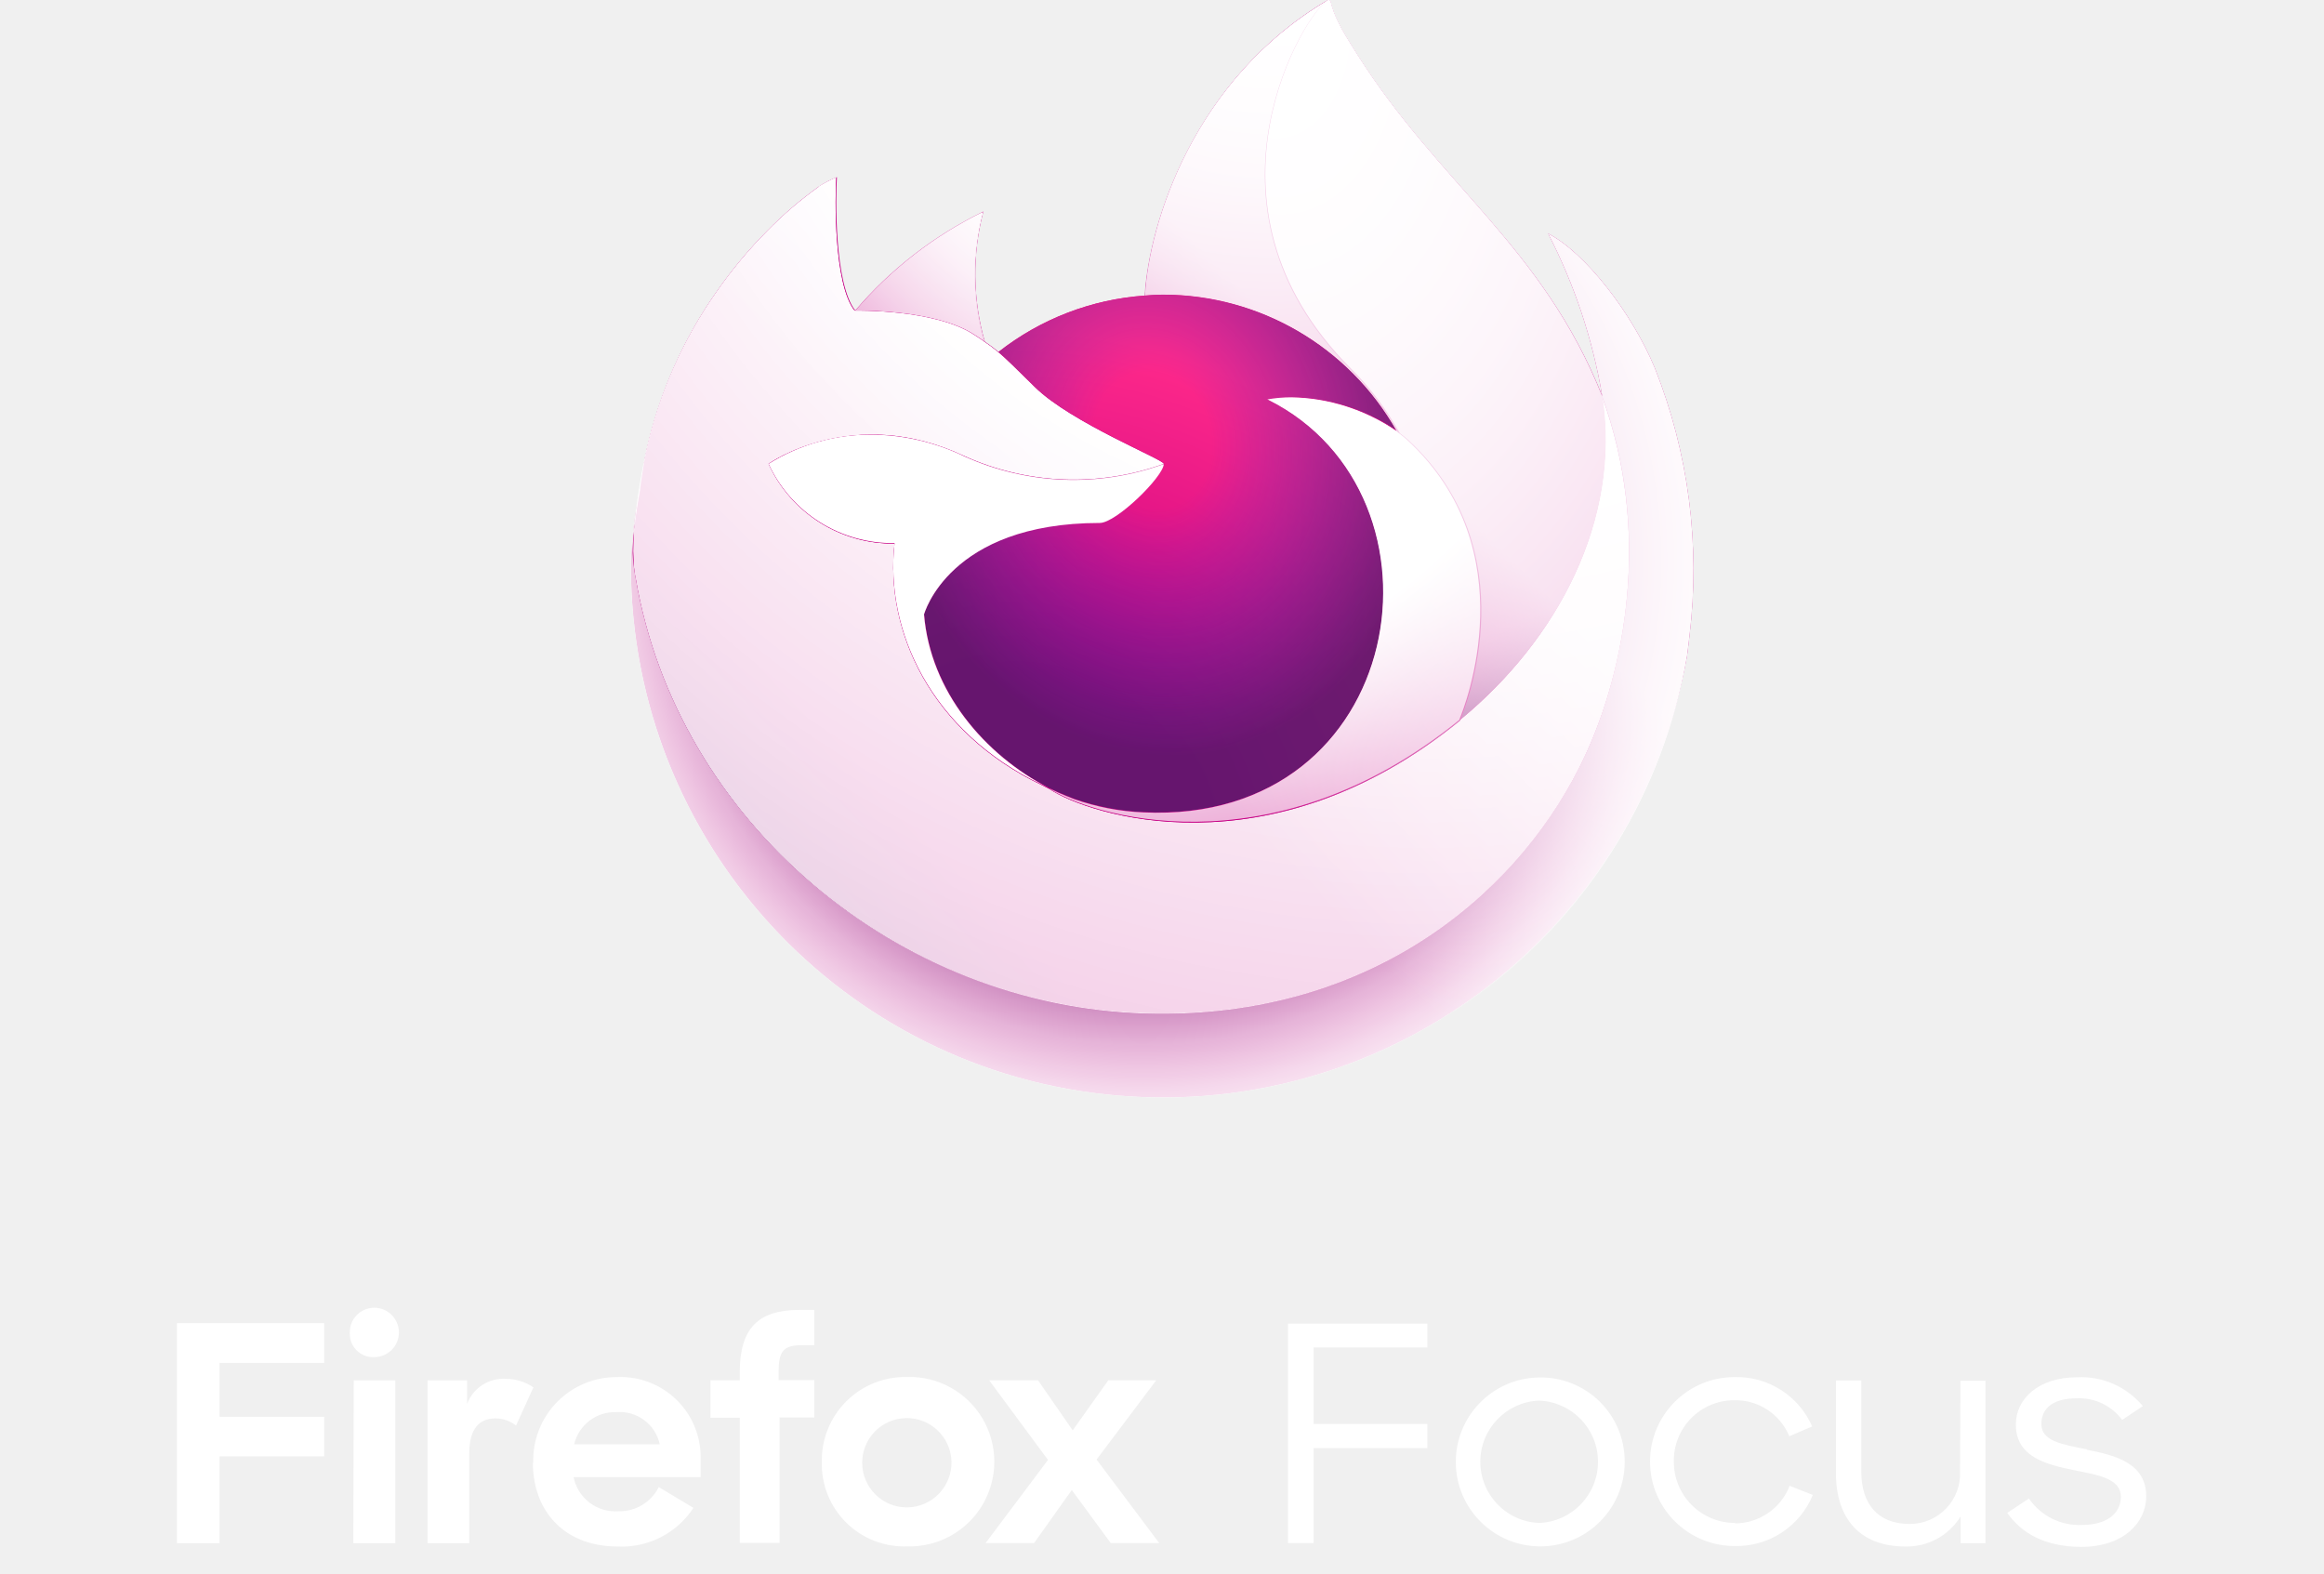
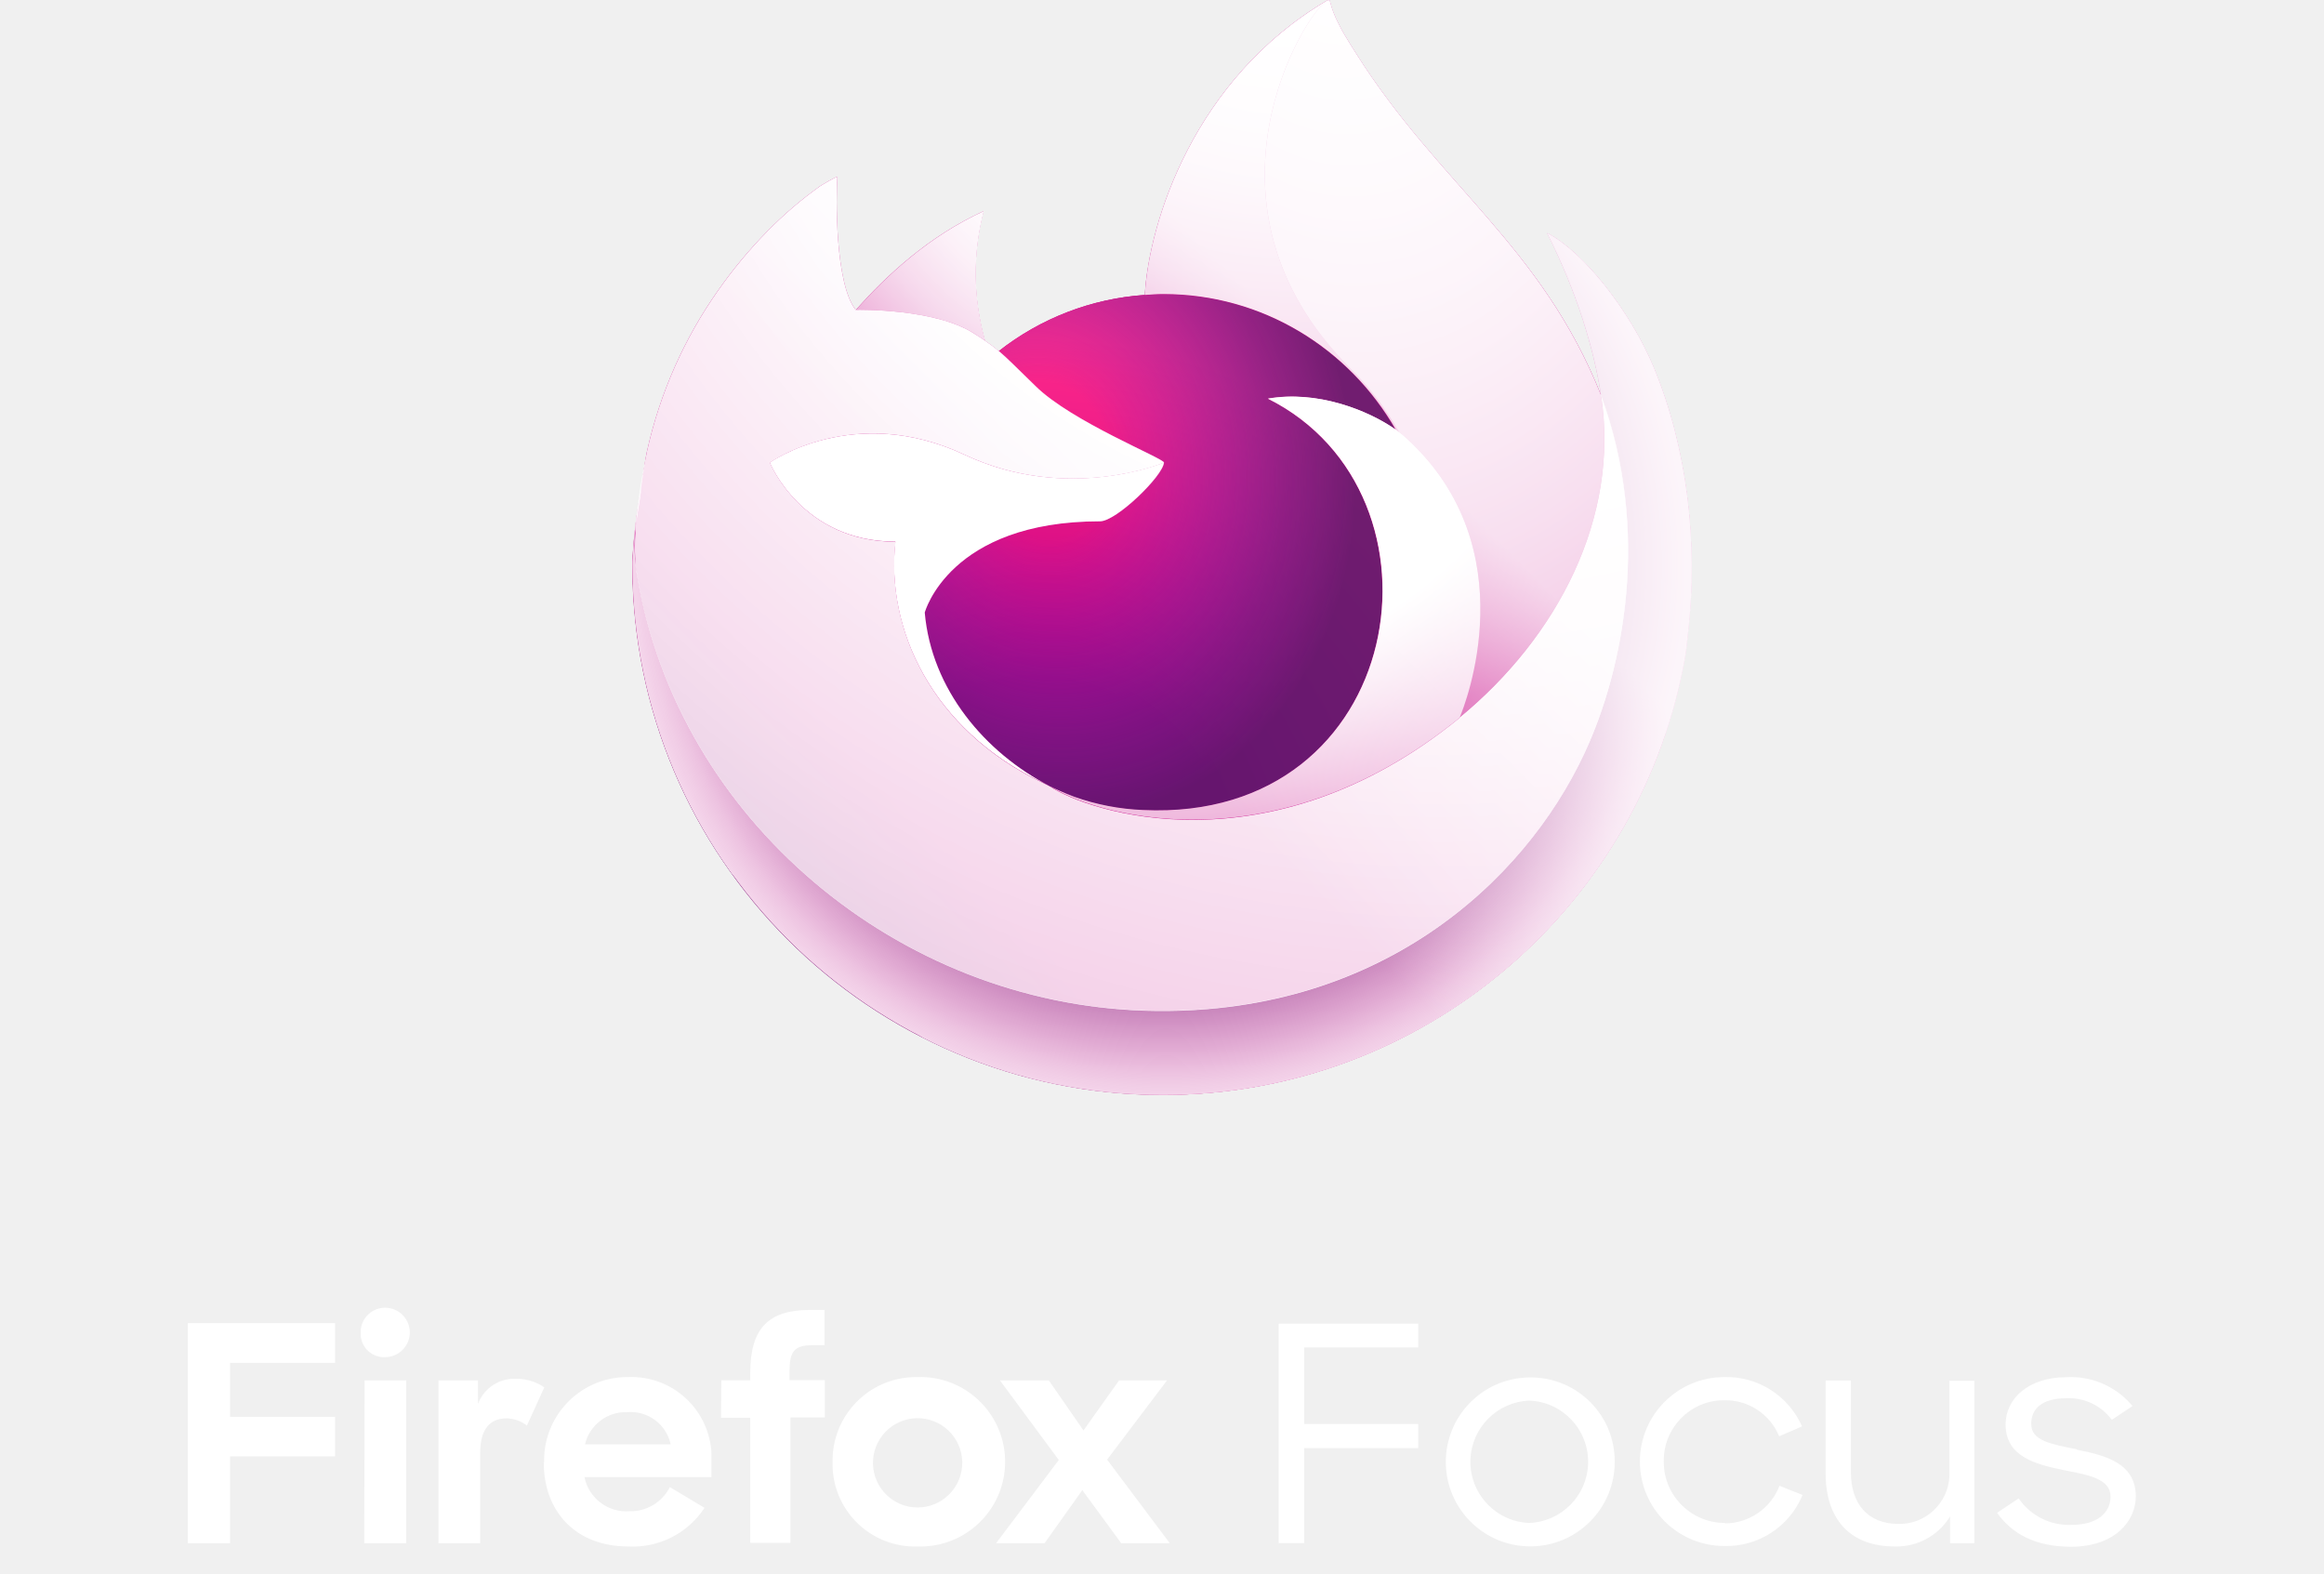
- <svg xmlns="http://www.w3.org/2000/svg" xmlns:xlink="http://www.w3.org/1999/xlink" width="254" height="172" viewBox="0 0 254 172">
+ <svg xmlns="http://www.w3.org/2000/svg" xmlns:xlink="http://www.w3.org/1999/xlink" xml:space="preserve" viewBox="0 0 254 172" width="254" height="172">
+   <path fill="#FFF" d="M20.53 144.59h16.09v4.35H25.14v5.89h11.48v4.32H25.14v9.49h-4.61v-24.05zm21.56-1.68c1.49 0 2.7 1.21 2.7 2.7 0 1.49-1.21 2.69-2.7 2.7-1.41.07-2.6-1.02-2.67-2.43v-.2c-.06-1.47 1.09-2.71 2.57-2.77h.14m-2.28 7.94h4.55v17.79h-4.59l.04-17.79zm17.74 4.94c-.63-.5-1.41-.77-2.21-.79-1.85 0-2.9 1.19-2.9 3.79v9.85h-4.56v-17.79h4.32v2.57c.66-1.75 2.38-2.86 4.25-2.74 1.07 0 2.12.33 3 .93l-1.9 4.18zm1.88 4.05c-.14-5.02 3.82-9.21 8.85-9.35h.31c4.83-.21 8.91 3.53 9.13 8.36.01.23.01.47 0 .7v1.87H63.88c.46 2.3 2.57 3.9 4.91 3.73 1.86.05 3.59-.98 4.42-2.64l3.79 2.27c-1.83 2.79-5.01 4.4-8.34 4.22-5.77 0-9.23-3.85-9.23-9.16m4.51-2h9.36c-.47-2.2-2.5-3.7-4.74-3.52-2.18-.08-4.12 1.4-4.62 3.52m14.9-7H82V150c0-4.84 2-6.85 6.53-6.85h1.58V147h-1.25c-2.11 0-2.57.72-2.57 2.93v.89h3.86v4.08h-3.76v13.71H82v-13.68h-3.2l.04-4.09zm12.16 8.9c-.08-5.03 3.94-9.17 8.97-9.25h.32c5.11-.17 9.39 3.84 9.56 8.95.17 5.11-3.84 9.39-8.95 9.56-.2.01-.41.01-.61 0-4.97.16-9.13-3.73-9.29-8.7-.01-.19-.01-.37 0-.56m14.17 0c-.07-2.69-2.3-4.82-5-4.76-2.69.07-4.82 2.3-4.76 5 .07 2.65 2.23 4.76 4.88 4.76 2.7 0 4.89-2.2 4.88-4.9v-.1m10.55-.19-6.43-8.7h5.34l3.79 5.47 3.89-5.47h5.24l-6.55 8.66 6.85 9.13h-5.31l-4.25-5.8-4.12 5.8h-5.3l6.85-9.09zm24.03 9.08h2.79v-10.38H155v-2.63h-12.46v-8.37H155v-2.6h-15.25v23.98zm27.39-18.1c-5.1.06-9.18 4.24-9.12 9.34.06 5.1 4.24 9.18 9.34 9.12 5.05-.06 9.12-4.17 9.12-9.23.04-5.06-4.03-9.19-9.09-9.23h-.25m0 15.9c-3.69-.14-6.57-3.25-6.43-6.94.14-3.49 2.93-6.29 6.43-6.43 3.69.14 6.57 3.25 6.43 6.94-.14 3.5-2.94 6.29-6.43 6.43m21.41 0c-3.68.02-6.69-2.95-6.71-6.63v-.08c-.06-3.64 2.84-6.64 6.48-6.7h.13c2.62-.05 5.01 1.51 6 3.94l2.5-1.08c-1.47-3.35-4.82-5.49-8.48-5.39-5.1 0-9.23 4.12-9.24 9.22 0 5.1 4.12 9.23 9.22 9.24h.02c3.73.09 7.12-2.13 8.54-5.58l-2.52-1c-.96 2.48-3.34 4.11-6 4.11m24.57-5.75c.18 3.02-2.12 5.62-5.14 5.8-.12.01-.25.01-.37.01-3.46 0-5.26-2.23-5.26-5.68v-10h-2.76V161c0 5 2.66 8 7.55 8 2.46.07 4.77-1.18 6.05-3.28v2.92h2.66v-17.75h-2.73v9.84zm13.94-2.35c-2.79-.55-5-.92-5-2.76 0-1.64 1.13-2.82 3.89-2.82 1.93-.08 3.77.81 4.92 2.36l2.26-1.51c-1.76-2.12-4.42-3.29-7.18-3.15-4.26 0-6.69 2.4-6.69 5.16 0 3.54 3.29 4.37 6.39 5 2.62.52 5.08.92 5.08 2.89 0 1.77-1.46 3.09-4.25 3.09-2.3.1-4.49-.99-5.79-2.89l-2.36 1.57c1.6 2.27 4.16 3.71 8.08 3.71 4.69 0 7.08-2.72 7.08-5.51 0-3.65-3.39-4.5-6.48-5.1" />
+   <linearGradient id="a" x1="173.049" x2="76.831" y1="155.448" y2="62.617" gradientTransform="matrix(1 0 0 -1 0 174)" gradientUnits="userSpaceOnUse">
+     <stop offset="0" stop-color="#c60084" />
+     <stop offset=".76" stop-color="#c60084" />
+     <stop offset="1" stop-color="#4e1a69" />
+   </linearGradient>
+   <path fill="url(#a)" d="M180.73 40.15c-2.52-6.06-7.62-12.6-11.63-14.67 3.26 6.39 5.15 12.81 5.87 17.59 0 0 0 .03.01.1-6.55-16.34-17.67-22.92-26.74-37.27-.46-.72-.92-1.45-1.37-2.22-.25-.44-.46-.83-.64-1.21-.38-.73-.67-1.49-.87-2.28 0-.08-.05-.15-.13-.16-.04-.01-.07-.01-.11 0-.01 0-.02.01-.03.02-.01 0-.03.02-.04.02l.02-.03c-14.56 8.53-19.5 24.3-19.95 32.19-5.82.4-11.38 2.54-15.96 6.14-.48-.41-.98-.78-1.5-1.13-1.32-4.62-1.38-9.51-.16-14.16-5.95 2.71-10.59 6.99-13.95 10.78h-.03c-2.3-2.91-2.14-12.51-2.01-14.51-.03-.13-1.71.88-1.93 1.03-2.03 1.45-3.92 3.07-5.67 4.85-1.98 2.01-3.79 4.18-5.41 6.49-3.73 5.28-6.37 11.25-7.78 17.56-.03.13-.05.26-.08.38-.11.51-.5 3.06-.57 3.62v.13c-.51 2.64-.83 5.32-.96 8v.3c0 32.01 25.95 57.95 57.96 57.95 28.67 0 52.47-20.81 57.13-48.15.1-.74.18-1.49.26-2.24 1.18-9.94-.1-20.38-3.73-29.12zm-66.81 45.37c.27.13.53.27.8.4l.04.02-.84-.42zm13.26-34.96zm47.8-7.38v-.06.06z" />
  <defs>
-     <radialGradient id="a" cx="-156" cy="172" r="1" gradientTransform="matrix(-121.19 0 0 121.19 -18986.69 -20816.97)" gradientUnits="userSpaceOnUse">
-       <stop offset="0" stop-color="#fff" />
-       <stop offset=".3" stop-color="#fff" />
-       <stop offset=".33" stop-color="#dcdcdc" />
-       <stop offset=".39" stop-color="#8a8a8a" />
-       <stop offset=".44" stop-color="#4d4d4d" />
-       <stop offset=".48" stop-color="#282828" />
-       <stop offset=".5" stop-color="#1a1a1a" />
-       <stop offset="1" stop-color="#1a1a1a" />
-     </radialGradient>
-     <radialGradient id="b" cx="-156" cy="172" r="1" gradientTransform="matrix(-177.12 0 0 177.12 -27635.71 -30459.58)" gradientUnits="userSpaceOnUse">
-       <stop offset="0" stop-color="#fff" />
-       <stop offset=".41" stop-color="#fff" />
-       <stop offset="1" stop-color="#b3b3b3" />
-     </radialGradient>
-     <linearGradient id="c" x1="-156" y1="171.98" x2="-155" y2="171.98" gradientTransform="matrix(-116.13 0 0 116.13 -18143.06 -19948.81)" gradientUnits="userSpaceOnUse">
-       <stop offset="0" stop-color="#ccc" />
-       <stop offset=".3" stop-color="#ccc" />
-       <stop offset=".38" stop-color="#a2a2a2" />
-       <stop offset=".57" stop-color="#373737" />
-       <stop offset=".66" />
-       <stop offset="1" />
-     </linearGradient>
-     <radialGradient id="f" cx="0" gradientTransform="matrix(-121.19 0 0 121.19 134.65 -20780.97)" xlink:href="#a" />
-     <radialGradient id="h" cx="0" cy="172" r="1" gradientTransform="matrix(30.59 0 0 -35.84 129.12 6211.92)" gradientUnits="userSpaceOnUse">
-       <stop offset="0" />
-       <stop offset=".21" />
-       <stop offset=".35" stop-color="#2b2b2b" />
-       <stop offset=".66" stop-color="#818181" />
-       <stop offset=".87" stop-color="#b7b7b7" />
-       <stop offset=".97" stop-color="#ccc" />
-       <stop offset="1" stop-color="#ccc" />
-     </radialGradient>
-     <radialGradient id="i" cx="0" cy="172" r="1" gradientTransform="matrix(-41.51 0 0 41.51 131.82 -7109.71)" gradientUnits="userSpaceOnUse">
-       <stop offset="0" stop-color="#fff" />
-       <stop offset=".43" stop-color="#fff" />
-       <stop offset=".52" stop-color="#f8f8f8" />
-       <stop offset=".66" stop-color="#e5e5e5" />
-       <stop offset=".82" stop-color="#c6c6c6" />
-       <stop offset=".99" stop-color="#9b9b9b" />
-       <stop offset="1" stop-color="#999" />
-     </radialGradient>
-     <radialGradient id="j" cx="0" gradientTransform="matrix(-177.12 0 0 177.12 210.2 -30423.58)" xlink:href="#b" />
-     <linearGradient id="l" y1="172.3" x2="1" y2="172.3" gradientTransform="matrix(0 -15.01 -15.01 0 2739.77 85.65)" gradientUnits="userSpaceOnUse">
-       <stop offset="0" stop-color="#fff" />
-       <stop offset=".14" stop-color="#d1d1d1" />
-       <stop offset=".38" stop-color="#888" />
-       <stop offset=".59" stop-color="#4d4d4d" />
-       <stop offset=".77" stop-color="#232323" />
-       <stop offset=".92" stop-color="#0a0a0a" />
-       <stop offset="1" />
-     </linearGradient>
-     <linearGradient id="m" x1="0" y1="171.98" x2="1" y2="171.98" gradientTransform="matrix(-116.13 0 0 116.13 188.58 -19912.81)" xlink:href="#c" />
-     <linearGradient id="d" x1="-156" y1="171.99" x2="-155" y2="171.99" gradientTransform="matrix(-134.1 0 0 134.1 -20946.09 -23039.84)" gradientUnits="userSpaceOnUse">
-       <stop offset="0" stop-color="#c60084" />
-       <stop offset=".76" stop-color="#c60084" />
-       <stop offset="1" stop-color="#4e1a69" />
-     </linearGradient>
-     <radialGradient id="e" cx="-156" cy="172" r="1" gradientTransform="matrix(-121.19 0 0 121.19 -18921.82 -20814.11)" gradientUnits="userSpaceOnUse">
-       <stop offset="0" stop-color="#fff" />
-       <stop offset=".13" stop-color="#fff" />
-       <stop offset="1" stop-color="#fff" />
-     </radialGradient>
-     <radialGradient id="g" cx="-156" cy="172" r="1" gradientTransform="matrix(-121.19 0 0 121.19 -18986.69 -20816.97)" gradientUnits="userSpaceOnUse">
-       <stop offset="0" stop-color="#4e1a69" />
-       <stop offset=".3" stop-color="#4e1a69" />
-       <stop offset=".31" stop-color="#57186b" />
-       <stop offset=".4" stop-color="#930b78" />
-       <stop offset=".46" stop-color="#b80381" />
-       <stop offset=".5" stop-color="#c60084" />
-       <stop offset="1" stop-color="#c60084" />
-     </radialGradient>
-     <radialGradient id="k" cx="-156" cy="172" r="1" gradientTransform="matrix(-177.12 0 0 177.12 -27635.71 -30459.58)" gradientUnits="userSpaceOnUse">
-       <stop offset="0" stop-color="#fff" />
-       <stop offset=".41" stop-color="#fff" />
-       <stop offset="1" stop-color="#fff" />
-     </radialGradient>
-     <linearGradient id="n" x1="-156" y1="171.98" x2="-155" y2="171.98" gradientTransform="matrix(-116.13 0 0 116.13 -18143.06 -19948.81)" gradientUnits="userSpaceOnUse">
-       <stop offset="0" stop-color="#fff" />
-       <stop offset=".3" stop-color="#fff" />
-       <stop offset=".66" stop-color="#fff" />
-       <stop offset="1" stop-color="#fff" />
-     </linearGradient>
-     <clipPath id="o">
-       <path fill="none" d="M0 0h254v172H0z" />
-     </clipPath>
-     <clipPath id="p">
-       <path d="M113.87 85.75c.27.13.53.28.8.4l-.84-.43m13.32-35.06zm47.92-7.4v-.06a.13.13 0 0 0 0 .06M145.21 0h-.07c-14.6 8.56-19.56 24.38-20 32.3a29.15 29.15 0 0 0-16 6.16 17.45 17.45 0 0 0-1.51-1.13 26.93 26.93 0 0 1-.16-14.21 43.23 43.23 0 0 0-14 10.81c-2.31-2.93-2.14-12.55-2-14.57a10.69 10.69 0 0 0-1.94 1 42.39 42.39 0 0 0-5.68 4.87 50.2 50.2 0 0 0-5.43 6.51 48.74 48.74 0 0 0-7.8 17.62c0 .12-.06.25-.08.38-.11.51-.51 3.07-.57 3.63v.13a55.6 55.6 0 0 0-.94 8v.29a58.14 58.14 0 0 0 115.35 9.91c.1-.74.18-1.49.27-2.24a59.74 59.74 0 0 0-3.78-29.21c-2.52-6.08-7.64-12.64-11.66-14.72a60.37 60.37 0 0 1 5.89 17.65.51.51 0 0 0 0 .09c-6.57-16.38-17.72-23-26.82-37.38-.46-.73-.92-1.46-1.37-2.22a16.4 16.4 0 0 1-.64-1.21 10.42 10.42 0 0 1-.87-2.3.14.14 0 0 0-.13-.15h-.07z" fill="none" />
-     </clipPath>
-     <linearGradient id="q" x1="0" y1="171.99" x2="1" y2="171.99" gradientTransform="matrix(-134.1 0 0 134.1 189.09 -23003.84)" xlink:href="#d" />
-     <clipPath id="r">
-       <path d="M175.1 43.18a.13.13 0 0 0 0 .06c5.48 14.88 2.49 30-1.81 39.24-6.66 14.3-22.79 29-48 28.24C98 110 74 89.75 69.48 63.24c-.82-4.18 0-6.3.41-9.69a43.3 43.3 0 0 0-.94 8v.29a58.14 58.14 0 0 0 115.43 9.86c.1-.74.18-1.49.27-2.24a59.74 59.74 0 0 0-3.78-29.21c-2.52-6.08-7.64-12.64-11.66-14.72a60.37 60.37 0 0 1 5.89 17.65" fill="none" />
-     </clipPath>
-     <radialGradient id="s" cx="0" gradientTransform="matrix(-121.19 0 0 121.19 199.53 -20778.11)" xlink:href="#e" />
-     <mask id="t" x="22.42" y="-31.81" width="209.63" height="209.16" maskUnits="userSpaceOnUse">
-       <path transform="rotate(-50.87 127.22 72.763)" fill="url(#f)" d="M53.63-2.47h147.21v150.48H53.63z" />
-     </mask>
-     <radialGradient id="u" cx="0" gradientTransform="matrix(-121.19 0 0 121.19 134.65 -20780.97)" xlink:href="#g" />
-     <clipPath id="v">
-       <path d="M125.11 32.31c.68-.05 1.35-.1 2-.1a29.33 29.33 0 0 1 25.47 14.87l.36.27a31.52 31.52 0 0 0-5.39-7.05c-18.04-18.07-4.7-39.18-2.45-40.25-14.6 8.56-19.56 24.38-20 32.3" fill="none" />
-     </clipPath>
-     <radialGradient id="w" cx="0" cy="172" r="1" gradientTransform="matrix(-87.8 0 0 87.8 176.35 -15084.58)" gradientUnits="userSpaceOnUse">
-       <stop offset="0" stop-color="#fff" />
-       <stop offset=".17" stop-color="#fff" />
-       <stop offset=".25" stop-color="#fefbfd" />
-       <stop offset=".32" stop-color="#fcf0f8" />
-       <stop offset=".39" stop-color="#f7ddee" />
-       <stop offset=".45" stop-color="#f1c2e1" />
-       <stop offset=".52" stop-color="#e99fd1" />
-       <stop offset=".59" stop-color="#e074bc" />
-       <stop offset=".65" stop-color="#d543a4" />
-       <stop offset=".71" stop-color="#ca138d" />
-       <stop offset=".86" stop-color="#4e1a69" />
-       <stop offset="1" stop-color="#4e1a69" />
-     </radialGradient>
-     <clipPath id="x">
-       <path d="M125.11 32.31a29.15 29.15 0 0 0-16 6.16c.88.76 1.89 1.76 4 3.83 4 3.89 14.07 7.92 14.09 8.39-.1 1.45-5.21 6.43-7 6.43-16.53 0-19.21 10-19.21 10 .73 8.42 6.59 15.36 13.69 19 .33.17.66.32 1 .47.57.25 1.14.48 1.71.7a26.15 26.15 0 0 0 7.57 1.46c29 1.36 34.59-34.65 13.67-45.1 5.36-.94 10.92 1.22 14 3.4a29.33 29.33 0 0 0-25.47-14.87c-.69 0-1.36 0-2 .1" fill="none" />
-     </clipPath>
-     <radialGradient id="y" cx="0" cy="172" r="1" gradientTransform="matrix(57.71 0 0 -57.71 111.03 10020.04)" gradientUnits="userSpaceOnUse">
-       <stop offset="0" stop-color="#c60084" />
-       <stop offset=".35" stop-color="#c60084" />
-       <stop offset=".4" stop-color="#cb0384" />
-       <stop offset="1" stop-color="#ff298a" />
-     </radialGradient>
-     <mask id="z" x="87.74" y="18.83" width="85.02" height="84.69" maskUnits="userSpaceOnUse">
-       <path transform="rotate(-13.6 130.24 61.162)" fill="url(#h)" d="M94.99 26.14h70.52v70.07H94.99z" />
-     </mask>
-     <radialGradient id="A" cx="0" cy="172" r="1" gradientTransform="matrix(30.59 0 0 -35.84 129.12 6211.92)" gradientUnits="userSpaceOnUse">
-       <stop offset="0" stop-color="#592acb" />
-       <stop offset=".21" stop-color="#592acb" />
-       <stop offset=".37" stop-color="#5626b3" />
-       <stop offset=".78" stop-color="#501d7e" />
-       <stop offset=".97" stop-color="#4e1a69" />
-       <stop offset="1" stop-color="#4e1a69" />
-     </radialGradient>
-     <clipPath id="B">
-       <path d="M93.44 33.94c.28 0 8.72-.15 13 2.6.47.31.86.56 1.2.8a26.93 26.93 0 0 1-.16-14.21 43.23 43.23 0 0 0-14 10.81" fill="none" />
-     </clipPath>
-     <mask id="C" x="86.34" y="16.05" width="28.37" height="28.37" maskUnits="userSpaceOnUse">
-       <path transform="rotate(-45.26 100.529 30.237)" fill="url(#i)" d="M90.49 20.2h20.06v20.06H90.49z" />
-     </mask>
-     <radialGradient id="D" cx="0" cy="172" r="1" gradientTransform="matrix(-41.51 0 0 41.51 131.82 -7109.71)" gradientUnits="userSpaceOnUse">
-       <stop offset="0" stop-color="#fff" />
-       <stop offset=".43" stop-color="#fff" />
-       <stop offset="1" stop-color="#fff" />
-     </radialGradient>
-     <clipPath id="E">
-       <path d="M89.47 20.41a42.39 42.39 0 0 0-5.68 4.87 50.2 50.2 0 0 0-5.43 6.51 48.74 48.74 0 0 0-7.8 17.62c0 .12-2.1 9.15-1.08 13.83C74 89.75 98 110 125.27 110.77c25.25.71 41.38-13.94 48-28.24 4.3-9.24 7.29-24.36 1.81-39.24v-.06s0-.07 0 0a.51.51 0 0 0 0 .09c2.06 13.47-4.79 26.52-15.49 35.34v.07c-20.86 17-40.82 10.25-44.87 7.5l-.84-.43c-12.16-5.81-17.19-16.89-16.11-26.4A14.93 14.93 0 0 1 84 50.69s9.22-6.58 21.37-.86a29 29 0 0 0 21.83.86c0-.47-10.14-4.5-14.09-8.39-2.1-2.07-3.11-3.07-4-3.83a17.45 17.45 0 0 0-1.51-1.13c-.34-.24-.73-.49-1.2-.8-4.24-2.75-12.68-2.6-13-2.6-2.31-2.93-2.14-12.55-2-14.57a13.44 13.44 0 0 0-1.92 1" fill="none" />
-     </clipPath>
-     <mask id="F" x="24.63" y="-34" width="199.81" height="198.85" maskUnits="userSpaceOnUse">
-       <path transform="rotate(-53.93 124.525 65.431)" fill="url(#j)" d="M54.29-7.01h140.48v144.87H54.29z" />
-     </mask>
-     <radialGradient id="G" cx="0" gradientTransform="matrix(-177.12 0 0 177.12 210.2 -30423.58)" xlink:href="#k" />
-     <clipPath id="H">
-       <path d="M145.21 0h-.07c-2.25 1.07-15.59 22.18 2.49 40.25a31.52 31.52 0 0 1 5.37 7.1c.32.24.62.48.88.71 13.18 12.15 6.27 29.32 5.76 30.55 10.7-8.82 17.55-21.87 15.49-35.34-6.57-16.38-17.72-23-26.82-37.38-.46-.73-.92-1.46-1.37-2.22a16.4 16.4 0 0 1-.64-1.21 10.42 10.42 0 0 1-.87-2.3.14.14 0 0 0-.13-.15h-.07z" fill="none" />
-     </clipPath>
-     <radialGradient id="I" cx="0" cy="172" r="1" gradientTransform="matrix(0 137.13 89.98 0 -15333.81 .39)" gradientUnits="userSpaceOnUse">
-       <stop offset="0" stop-color="#fff" />
-       <stop offset=".12" stop-color="#fefcfe" />
-       <stop offset=".21" stop-color="#fcf2f9" />
-       <stop offset=".29" stop-color="#f9e2f1" />
-       <stop offset=".37" stop-color="#f3cbe6" />
-       <stop offset=".44" stop-color="#edaed8" />
-       <stop offset=".51" stop-color="#e58ac6" />
-       <stop offset=".58" stop-color="#db5fb2" />
-       <stop offset=".64" stop-color="#d02e9a" />
-       <stop offset=".69" stop-color="#c60084" />
-       <stop offset="1" stop-color="#c60084" />
-     </radialGradient>
-     <mask id="J" x="101.44" y="-17.02" width="103.8" height="112.64" maskUnits="userSpaceOnUse">
-       <path transform="rotate(-22.79 153.353 39.298)" fill="url(#l)" d="M116.15-6.16h74.38v90.93h-74.38z" />
-     </mask>
-     <linearGradient id="K" y1="172.3" x2="1" y2="172.3" gradientTransform="matrix(0 -15.01 -15.01 0 2739.77 85.65)" gradientUnits="userSpaceOnUse">
-       <stop offset="0" stop-color="#4e1a69" />
-       <stop offset="1" stop-color="#4e1a69" />
-     </linearGradient>
-     <clipPath id="L">
-       <path d="M138.6 43.68c20.92 10.45 15.3 46.46-13.67 45.1a26.15 26.15 0 0 1-7.57-1.46c-.57-.22-1.14-.45-1.71-.7-.32-.15-.65-.3-1-.47 4.05 2.75 24 9.49 44.87-7.5v-.07c.51-1.23 7.42-18.4-5.76-30.55-.26-.23-.56-.47-.88-.71l-.36-.27a20.91 20.91 0 0 0-11.37-3.63 14.91 14.91 0 0 0-2.65.23" fill="none" />
-     </clipPath>
-     <radialGradient id="M" cx="0" cy="172" r="1" gradientTransform="matrix(-142.45 0 0 142.45 167.74 -24473.84)" gradientUnits="userSpaceOnUse">
-       <stop offset="0" stop-color="#fff" />
-       <stop offset=".36" stop-color="#fff" />
-       <stop offset=".74" stop-color="#c60084" />
-       <stop offset=".83" stop-color="#4e1a69" />
-       <stop offset="1" stop-color="#4e1a69" />
-     </radialGradient>
-     <clipPath id="N">
-       <path d="M84 50.69a14.93 14.93 0 0 0 13.77 8.66c-1.08 9.51 3.95 20.59 16.11 26.4.27.13.53.28.8.4-7.1-3.67-13-10.61-13.69-19 0 0 2.68-10 19.21-10 1.79 0 6.9-5 7-6.43a29 29 0 0 1-21.83-.86 23.49 23.49 0 0 0-10.08-2.36A20.89 20.89 0 0 0 84 50.69" fill="none" />
-     </clipPath>
-     <radialGradient id="O" cx="0" cy="172" r="1" gradientTransform="matrix(-121.03 0 0 121.03 158.23 -20763.32)" gradientUnits="userSpaceOnUse">
-       <stop offset="0" stop-color="#fff" />
-       <stop offset=".09" stop-color="#fff" />
-       <stop offset=".62" stop-color="#fff" />
-       <stop offset="1" stop-color="#fff" />
-     </radialGradient>
-     <clipPath id="P">
-       <path d="M175.11 43.29v-.06a.13.13 0 0 0 0 .06M145.21 0h-.07c-14.6 8.56-19.56 24.38-20 32.3.68-.05 1.35-.1 2-.1a29.33 29.33 0 0 1 25.47 14.87c-3.1-2.18-8.66-4.34-14-3.4 20.92 10.45 15.3 46.46-13.67 45.1a26.15 26.15 0 0 1-7.57-1.46c-.57-.22-1.14-.45-1.71-.7-.32-.15-.65-.3-1-.47l-.84-.43c.27.13.53.28.8.4-7.1-3.67-13-10.61-13.69-19 0 0 2.68-10 19.21-10 1.79 0 6.9-5 7-6.43 0-.47-10.14-4.5-14.09-8.39-2.1-2.07-3.11-3.07-4-3.83a17.45 17.45 0 0 0-1.51-1.13 26.93 26.93 0 0 1-.16-14.21 43.23 43.23 0 0 0-14 10.81c-2.31-2.93-2.14-12.55-2-14.57a10.69 10.69 0 0 0-1.94 1 42.39 42.39 0 0 0-5.68 4.87 50.2 50.2 0 0 0-5.43 6.51 48.74 48.74 0 0 0-7.8 17.62c0 .12-.06.25-.08.38-.11.51-.6 3.11-.67 3.67a66.55 66.55 0 0 0-.86 8.1v.29a58.14 58.14 0 0 0 115.46 9.9c.1-.74.18-1.49.27-2.24a59.74 59.74 0 0 0-3.78-29.21c-2.52-6.08-7.64-12.64-11.66-14.72a60.37 60.37 0 0 1 5.89 17.65.51.51 0 0 0 0 .09c-6.57-16.38-17.72-23-26.82-37.38-.46-.73-.92-1.46-1.37-2.22a16.4 16.4 0 0 1-.64-1.21 10.42 10.42 0 0 1-.87-2.3.14.14 0 0 0-.13-.15h-.07z" fill="none" />
-     </clipPath>
-     <mask id="Q" x="8.94" y="-58.43" width="236.86" height="236.86" maskUnits="userSpaceOnUse">
-       <path transform="rotate(-45 127.373 60)" fill="url(#m)" d="M43.63-23.74h167.48v167.48H43.63z" />
-     </mask>
-     <linearGradient id="R" x1="0" y1="171.98" x2="1" y2="171.98" gradientTransform="matrix(-116.13 0 0 116.13 188.58 -19912.81)" xlink:href="#n" />
+     <path id="b" d="M180.73 40.15c-2.52-6.06-7.62-12.6-11.63-14.67 3.26 6.39 5.15 12.81 5.87 17.59v.11c5.47 14.83 2.49 29.91-1.8 39.11-6.64 14.25-22.72 28.86-47.89 28.15-27.17-.77-51.13-20.94-55.6-47.38-.82-4.17 0-6.28.41-9.67-.5 2.61-.69 3.36-.94 8v.3c-.01 32.01 25.94 57.95 57.95 57.95 28.67 0 52.47-20.81 57.13-48.15.1-.74.18-1.49.26-2.24 1.15-9.92-.13-20.36-3.76-29.1z" />
  </defs>
-   <g clip-path="url(#o)">
-     <g clip-path="url(#p)">
-       <path transform="rotate(-43.97 127.387 59.999)" fill="url(#q)" d="M43.66-23.75h167.42v167.5H43.66z" />
-     </g>
-     <g clip-path="url(#r)">
-       <path transform="rotate(-50.87 127.22 72.763)" fill="url(#s)" d="M53.63-2.47h147.21v150.48H53.63z" />
-     </g>
-     <g mask="url(#t)" clip-path="url(#r)">
-       <path transform="rotate(-50.87 127.22 72.763)" fill="url(#u)" d="M53.63-2.47h147.21v150.48H53.63z" />
-     </g>
-     <g clip-path="url(#v)">
-       <path transform="rotate(-80.15 139.054 23.675)" fill="url(#w)" d="M113.34 5.9h51.4v35.56h-51.4z" />
-     </g>
-     <g clip-path="url(#x)">
-       <path fill="url(#y)" d="M100.98 32.21h58.54v57.93h-58.54z" />
-     </g>
-     <g mask="url(#z)" clip-path="url(#x)">
-       <path transform="rotate(-13.6 130.24 61.162)" fill="url(#A)" d="M94.99 26.14h70.52v70.07H94.99z" />
-     </g>
-     <g mask="url(#C)" clip-path="url(#B)">
-       <path transform="rotate(-45.26 100.529 30.237)" fill="url(#D)" d="M90.49 20.2h20.06v20.06H90.49z" />
-     </g>
-     <g mask="url(#F)" clip-path="url(#E)">
-       <path transform="rotate(-53.93 124.525 65.431)" fill="url(#G)" d="M54.29-7.01h140.48v144.87H54.29z" />
-     </g>
-     <g clip-path="url(#H)">
-       <path transform="rotate(-6.01 153.331 39.28)" fill="url(#I)" d="M125.53-2.28h55.62v83.16h-55.62z" />
-     </g>
-     <g mask="url(#J)" clip-path="url(#H)">
-       <path transform="rotate(-22.79 153.353 39.298)" fill="url(#K)" d="M116.15-6.16h74.38v90.93h-74.38z" />
-     </g>
-     <g clip-path="url(#L)">
-       <path transform="rotate(-55.27 140.853 69.56)" fill="url(#M)" d="M104.48 33.17h72.75v72.78h-72.75z" />
-     </g>
-     <g clip-path="url(#N)">
-       <path transform="rotate(-24.75 105.578 66.828)" fill="url(#O)" d="M77.88 40.23h55.42v53.19H77.88z" />
-     </g>
-     <g mask="url(#Q)" clip-path="url(#P)">
-       <path transform="rotate(-45 127.373 60)" fill="url(#R)" d="M43.63-23.74h167.48v167.48H43.63z" />
-     </g>
-     <g clip-path="url(#o)" fill="#fff">
-       <path d="M19.34 144.59h16.09v4.35H24v5.89h11.43v4.32H24v9.49h-4.66zm21.56-1.68a2.7 2.7 0 0 1 0 5.4 2.55 2.55 0 0 1-2.67-2.63 2.68 2.68 0 0 1 2.71-2.77m-2.28 7.94h4.55v17.79h-4.59zm17.74 4.94a3.69 3.69 0 0 0-2.21-.79c-1.85 0-2.9 1.19-2.9 3.79v9.85h-4.56v-17.79h4.32v2.57a4.25 4.25 0 0 1 4.25-2.74 5.37 5.37 0 0 1 3 .93zm1.88 4.05a9.1 9.1 0 0 1 9.16-9.35 8.75 8.75 0 0 1 9.13 9.06v1.87H62.69a4.66 4.66 0 0 0 4.91 3.73 4.78 4.78 0 0 0 4.4-2.64l3.79 2.27a9.35 9.35 0 0 1-8.32 4.22c-5.77 0-9.23-3.85-9.23-9.16m4.51-2h9.36a4.48 4.48 0 0 0-4.74-3.52 4.58 4.58 0 0 0-4.62 3.52m14.9-7h3.2V150c0-4.84 2-6.85 6.53-6.85H89V147h-1.33c-2.11 0-2.57.72-2.57 2.93v.89H89v4.08h-3.8v13.71h-4.35v-13.68h-3.2zm12.17 8.89a9.11 9.11 0 0 1 9.29-9.25 9.26 9.26 0 1 1 0 18.51 9 9 0 0 1-9.29-9.26m14.17 0a4.88 4.88 0 1 0-4.88 5 4.89 4.89 0 0 0 4.88-5m10.55-.19l-6.43-8.7h5.34l3.79 5.47 3.89-5.47h5.24l-6.52 8.66 6.85 9.13h-5.3l-4.26-5.8-4.12 5.8h-5.3zM140.77 168.63h2.8v-10.38H156v-2.63h-12.43v-8.37H156v-2.6h-15.23zm27.45-18.1a9.23 9.23 0 1 0 9.35 9.23 9.17 9.17 0 0 0-9.35-9.23m0 15.9a6.69 6.69 0 0 1 0-13.37 6.69 6.69 0 0 1 0 13.37m21.44 0a6.68 6.68 0 0 1-6.72-6.71 6.59 6.59 0 0 1 6.62-6.7 6.35 6.35 0 0 1 6 3.94l2.5-1.08a9 9 0 0 0-8.49-5.39 9.23 9.23 0 1 0 0 18.46 9 9 0 0 0 8.56-5.58l-2.53-1a6.44 6.44 0 0 1-6 4.11m24.62-5.75a5.49 5.49 0 0 1-5.53 5.81c-3.47 0-5.26-2.23-5.26-5.68v-10h-2.77V161c0 5 2.67 8 7.56 8a6.88 6.88 0 0 0 6.06-3.28v2.92H217v-17.75h-2.73zm13.89-2.34c-2.8-.55-5-.92-5-2.76 0-1.64 1.14-2.82 3.9-2.82a5.84 5.84 0 0 1 4.93 2.36l2.26-1.51a8.76 8.76 0 0 0-7.19-3.15c-4.26 0-6.69 2.4-6.69 5.16 0 3.54 3.29 4.37 6.39 5 2.63.52 5.09.92 5.09 2.89 0 1.77-1.46 3.09-4.26 3.09a6.66 6.66 0 0 1-5.79-2.89l-2.37 1.57c1.6 2.27 4.17 3.71 8.1 3.71 4.69 0 7.09-2.72 7.09-5.51 0-3.65-3.4-4.5-6.49-5.1" />
-     </g>
+   <clipPath id="c">
+     <use xlink:href="#b" overflow="visible" />
+   </clipPath>
+   <g fill="#FFF" clip-path="url(#c)">
+     <path d="M68.85 25.48h116.79v94.17H68.85z" />
+     <path d="M92.34 107.03C85.99 101.87 80.18 96.08 75 89.75c-2.54-3.1-4.91-6.31-7.1-9.61h.71v-54.9h117.27v94.66h-73.1v.6c-7.25-3.79-14.1-8.3-20.44-13.47z" />
+     <path d="M125.55 66.22c-10.56-8.56-18.3-20.1-22.22-33.11-.63-2.09-1.16-4.21-1.59-6.36-.11-.54-.21-1.07-.3-1.61v.1h84.45v53.81h.95c-.53.14-1.05.28-1.58.42-1.06.27-2.13.51-3.2.72-2.14.43-4.3.76-6.47.98-18.02 1.87-36.02-3.51-50.04-14.95z" />
  </g>
+   <radialGradient id="d" cx="-9505.143" cy="10250.57" r="19.488" gradientTransform="matrix(6.2 0 0 -6.2 59059.387 63615.199)" gradientUnits="userSpaceOnUse">
+     <stop offset=".3" stop-color="#4e1a69" />
+     <stop offset=".38" stop-color="#830e75" stop-opacity=".6" />
+     <stop offset=".46" stop-color="#b40480" stop-opacity=".24" />
+     <stop offset=".5" stop-color="#c60084" stop-opacity=".1" />
+   </radialGradient>
+   <path fill="url(#d)" d="M180.73 40.15c-2.52-6.06-7.62-12.6-11.63-14.67 3.26 6.39 5.15 12.81 5.87 17.59v.11c5.47 14.83 2.49 29.91-1.8 39.11-6.64 14.25-22.72 28.86-47.89 28.15-27.17-.77-51.13-20.94-55.6-47.38-.82-4.17 0-6.28.41-9.67-.5 2.61-.69 3.36-.94 8v.3c-.01 32.01 25.94 57.95 57.95 57.95 28.67 0 52.47-20.81 57.13-48.15.1-.74.18-1.49.26-2.24 1.15-9.92-.13-20.36-3.76-29.1z" />
+   <radialGradient id="e" cx="-9502.975" cy="10262.793" r="14.116" gradientTransform="matrix(6.2 0 0 -6.2 59059.387 63615.199)" gradientUnits="userSpaceOnUse">
+     <stop offset=".17" stop-color="#fff" />
+     <stop offset=".25" stop-color="#fefbfd" />
+     <stop offset=".32" stop-color="#fcf0f8" />
+     <stop offset=".39" stop-color="#f7ddee" />
+     <stop offset=".45" stop-color="#f1c2e1" />
+     <stop offset=".52" stop-color="#e99fd1" />
+     <stop offset=".59" stop-color="#e074bc" />
+     <stop offset=".65" stop-color="#d543a4" />
+     <stop offset=".71" stop-color="#ca138d" />
+     <stop offset=".86" stop-color="#4e1a69" />
+   </radialGradient>
+   <path fill="url(#e)" d="M152.56 46.96c.13.09.24.18.36.27-1.46-2.58-3.27-4.95-5.38-7.02-18.02-18.02-4.72-39.07-2.48-40.13l.02-.03c-14.56 8.53-19.5 24.3-19.95 32.19.68-.05 1.35-.1 2.04-.1 10.86-.01 20.32 5.97 25.39 14.82z" />
+   <radialGradient id="f" cx="-9507.479" cy="10245.312" r="9.278" gradientTransform="matrix(6.2 0 0 -6.2 59059.387 63615.199)" gradientUnits="userSpaceOnUse">
+     <stop offset=".35" stop-color="#c60084" />
+     <stop offset=".4" stop-color="#cb0384" />
+     <stop offset="1" stop-color="#ff298a" />
+   </radialGradient>
+   <path fill="url(#f)" d="M127.2 50.56c-.09 1.45-5.19 6.42-6.97 6.42-16.48 0-19.16 9.97-19.16 9.97.72 8.4 6.57 15.31 13.65 18.97.32.17.65.32.96.47.57.24 1.14.48 1.7.7 2.43.86 4.97 1.34 7.54 1.45 28.89 1.36 34.49-34.54 13.64-44.96 5.34-.93 10.88 1.22 13.97 3.39-5.06-8.86-14.53-14.83-25.4-14.83-.69 0-1.36.06-2.04.1-5.81.4-11.37 2.54-15.95 6.15.89.75 1.88 1.75 3.98 3.82 3.97 3.87 14.06 7.88 14.08 8.35z" />
+   <radialGradient id="g" cx="-9504.945" cy="10251.668" r="5.591" gradientTransform="matrix(6.03 -1.46 -1.71 -7.06 74959.578 58549.281)" gradientUnits="userSpaceOnUse">
+     <stop offset=".21" stop-color="#592acb" stop-opacity="0" />
+     <stop offset=".28" stop-color="#5828c0" stop-opacity=".09" />
+     <stop offset=".75" stop-color="#511e81" stop-opacity=".6" />
+     <stop offset=".97" stop-color="#4e1a69" stop-opacity=".8" />
+   </radialGradient>
+   <path fill="url(#g)" d="M127.2 50.56c-.09 1.45-5.19 6.42-6.97 6.42-16.48 0-19.16 9.97-19.16 9.97.72 8.4 6.57 15.31 13.65 18.97.32.17.65.32.96.47.57.24 1.14.48 1.7.7 2.43.86 4.97 1.34 7.54 1.45 28.89 1.36 34.49-34.54 13.64-44.96 5.34-.93 10.88 1.22 13.97 3.39-5.06-8.86-14.53-14.83-25.4-14.83-.69 0-1.36.06-2.04.1-5.81.4-11.37 2.54-15.95 6.15.89.75 1.88 1.75 3.98 3.82 3.97 3.87 14.06 7.88 14.08 8.35z" />
+   <radialGradient id="h" cx="-9505.569" cy="10259.168" r="6.676" gradientTransform="matrix(6.2 0 0 -6.2 59059.387 63615.199)" gradientUnits="userSpaceOnUse">
+     <stop offset=".43" stop-color="#fff" />
+     <stop offset=".52" stop-color="#fff" stop-opacity=".97" />
+     <stop offset=".66" stop-color="#fff" stop-opacity=".9" />
+     <stop offset=".82" stop-color="#fff" stop-opacity=".78" />
+     <stop offset=".99" stop-color="#fff" stop-opacity=".61" />
+     <stop offset="1" stop-color="#fff" stop-opacity=".6" />
+   </radialGradient>
+   <path fill="url(#h)" d="M106.47 36.45c.47.3.86.56 1.21.79-1.32-4.62-1.38-9.51-.16-14.16-5.95 2.71-10.59 6.99-13.95 10.78.27 0 8.67-.15 12.9 2.59z" />
+   <radialGradient id="i" cx="-9500.324" cy="10263.401" r="28.479" gradientTransform="matrix(6.2 0 0 -6.2 59059.387 63615.199)" gradientUnits="userSpaceOnUse">
+     <stop offset=".41" stop-color="#fff" />
+     <stop offset="1" stop-color="#fff" stop-opacity=".7" />
+   </radialGradient>
+   <path fill="url(#i)" d="M69.67 63.08c4.47 26.43 28.43 46.61 55.62 47.38 25.17.72 41.24-13.9 47.89-28.15 4.29-9.21 7.27-24.29 1.8-39.11v-.11c0 .01 0 .03.01.1 2.05 13.42-4.77 26.43-15.45 35.21l-.03.07c-20.8 16.94-40.71 10.22-44.74 7.48-.28-.14-.56-.27-.84-.42-12.12-5.8-17.13-16.86-16.05-26.33-10.24 0-13.73-8.64-13.73-8.64s9.19-6.56 21.31-.85c11.22 5.28 21.76.86 21.76.85-.02-.47-10.11-4.48-14.04-8.36-2.12-2.07-3.12-3.07-4.01-3.83-.48-.41-.98-.78-1.5-1.13-.34-.24-.72-.48-1.21-.79-4.23-2.75-12.64-2.6-12.91-2.59h-.03c-2.3-2.91-2.14-12.51-2.01-14.51-.03-.13-1.71.88-1.93 1.03-2.03 1.45-3.92 3.07-5.67 4.85-1.98 2.01-3.79 4.18-5.41 6.49-3.73 5.28-6.37 11.25-7.78 17.56-.01.13-2.07 9.13-1.05 13.8z" />
+   <radialGradient id="j" cx="-9458.899" cy="10321.354" r="22.049" gradientTransform="matrix(.65 6.17 4.05 -.43 -35507.98 62782.508)" gradientUnits="userSpaceOnUse">
+     <stop offset="0" stop-color="#fff" />
+     <stop offset=".12" stop-color="#fefcfe" />
+     <stop offset=".21" stop-color="#fcf2f9" />
+     <stop offset=".29" stop-color="#f9e2f1" />
+     <stop offset=".37" stop-color="#f3cbe6" />
+     <stop offset=".44" stop-color="#edaed8" />
+     <stop offset=".51" stop-color="#e58ac6" />
+     <stop offset=".58" stop-color="#db5fb2" />
+     <stop offset=".64" stop-color="#d02e9a" />
+     <stop offset=".69" stop-color="#c60084" />
+   </radialGradient>
+   <path fill="url(#j)" d="M147.54 40.21c2.12 2.08 3.93 4.44 5.38 7.02.3.23.59.47.87.72 13.14 12.11 6.26 29.23 5.74 30.45 10.67-8.79 17.5-21.8 15.45-35.21-6.55-16.36-17.67-22.95-26.74-37.29-.46-.72-.92-1.45-1.37-2.22-.25-.44-.46-.83-.64-1.21-.38-.73-.67-1.49-.87-2.28 0-.08-.05-.15-.13-.16-.04-.01-.07-.01-.11 0-.01 0-.02.01-.03.02-.01 0-.03.02-.04.02-2.23 1.08-15.53 22.12 2.49 40.14z" />
+   <radialGradient id="k" cx="-9505.727" cy="10256.696" r="22.905" gradientTransform="matrix(6.2 0 0 -6.2 59059.387 63615.199)" gradientUnits="userSpaceOnUse">
+     <stop offset=".36" stop-color="#fff" />
+     <stop offset=".74" stop-color="#c60084" />
+     <stop offset=".83" stop-color="#4e1a69" />
+   </radialGradient>
+   <path fill="url(#k)" d="M153.78 47.94c-.28-.26-.57-.5-.87-.72l-.36-.27c-3.09-2.17-8.64-4.32-13.97-3.39 20.85 10.42 15.25 46.31-13.64 44.96-2.57-.1-5.11-.59-7.54-1.45-.57-.21-1.14-.45-1.7-.7-.33-.15-.65-.3-.96-.47l.04.02c4.03 2.75 23.93 9.47 44.74-7.48l.03-.07c.51-1.2 7.38-18.32-5.77-30.43z" />
+   <radialGradient id="l" cx="-9501.559" cy="10255.244" r="19.461" gradientTransform="matrix(6.2 0 0 -6.2 59059.387 63615.199)" gradientUnits="userSpaceOnUse">
+     <stop offset=".09" stop-color="#fff" />
+     <stop offset=".62" stop-color="#fff" />
+   </radialGradient>
+   <path fill="url(#l)" d="M101.07 66.94s2.67-9.97 19.16-9.97c1.78 0 6.88-4.97 6.97-6.42 0 0-10.54 4.43-21.76-.85-12.12-5.7-21.31.85-21.31.85s3.49 8.64 13.73 8.64c-1.07 9.48 3.94 20.52 16.07 26.32.27.13.53.27.8.4-7.08-3.66-12.93-10.57-13.66-18.97z" />
+   <linearGradient id="m" x1="171.889" x2="90.025" y1="155.941" y2="74.075" gradientTransform="matrix(1 0 0 -1 0 174)" gradientUnits="userSpaceOnUse">
+     <stop offset=".3" stop-color="#fff" stop-opacity=".8" />
+     <stop offset=".38" stop-color="#fff" stop-opacity=".63" />
+     <stop offset=".57" stop-color="#fff" stop-opacity=".22" />
+     <stop offset=".66" stop-color="#fff" stop-opacity="0" />
+   </linearGradient>
+   <path fill="url(#m)" d="M180.73 40.15c-2.52-6.06-7.62-12.6-11.63-14.67 3.26 6.39 5.15 12.81 5.87 17.59 0 0 0 .03.01.1-6.55-16.34-17.67-22.92-26.74-37.27-.46-.72-.92-1.45-1.37-2.22-.25-.44-.46-.83-.64-1.21-.38-.73-.67-1.49-.87-2.28 0-.08-.05-.15-.13-.16-.04-.01-.07-.01-.11 0-.01 0-.02.01-.03.02-.01 0-.03.02-.04.02l.02-.03c-14.56 8.53-19.5 24.3-19.95 32.19.68-.05 1.35-.1 2.04-.1 10.87 0 20.33 5.97 25.4 14.83-3.09-2.17-8.64-4.32-13.97-3.39 20.85 10.42 15.25 46.31-13.64 44.96-2.57-.1-5.11-.59-7.54-1.45-.57-.21-1.14-.45-1.7-.7-.33-.15-.65-.3-.96-.47l.04.02c-.28-.14-.56-.27-.84-.42.27.13.53.27.8.4-7.08-3.66-12.92-10.57-13.65-18.97 0 0 2.67-9.97 19.16-9.97 1.78 0 6.88-4.97 6.97-6.42-.02-.47-10.11-4.48-14.04-8.36-2.12-2.08-3.11-3.08-4.01-3.83-.48-.41-.98-.78-1.5-1.13-1.32-4.62-1.38-9.51-.16-14.16-5.95 2.71-10.59 6.99-13.95 10.78h-.03c-2.3-2.91-2.14-12.51-2.01-14.51-.03-.13-1.71.88-1.93 1.03-2.03 1.45-3.92 3.07-5.67 4.85-1.98 2.01-3.79 4.18-5.41 6.49-3.73 5.28-6.37 11.25-7.78 17.56-.03.13-.05.26-.08.38-.11.51-.6 3.1-.67 3.65 0 .04 0-.04 0 0-.45 2.68-.74 5.38-.86 8.09v.3c0 32.01 25.95 57.95 57.96 57.95 28.67 0 52.47-20.81 57.13-48.15.1-.74.18-1.49.26-2.24 1.16-9.92-.12-20.36-3.75-29.1zm-5.75 2.98v.06-.06z" />
</svg>
